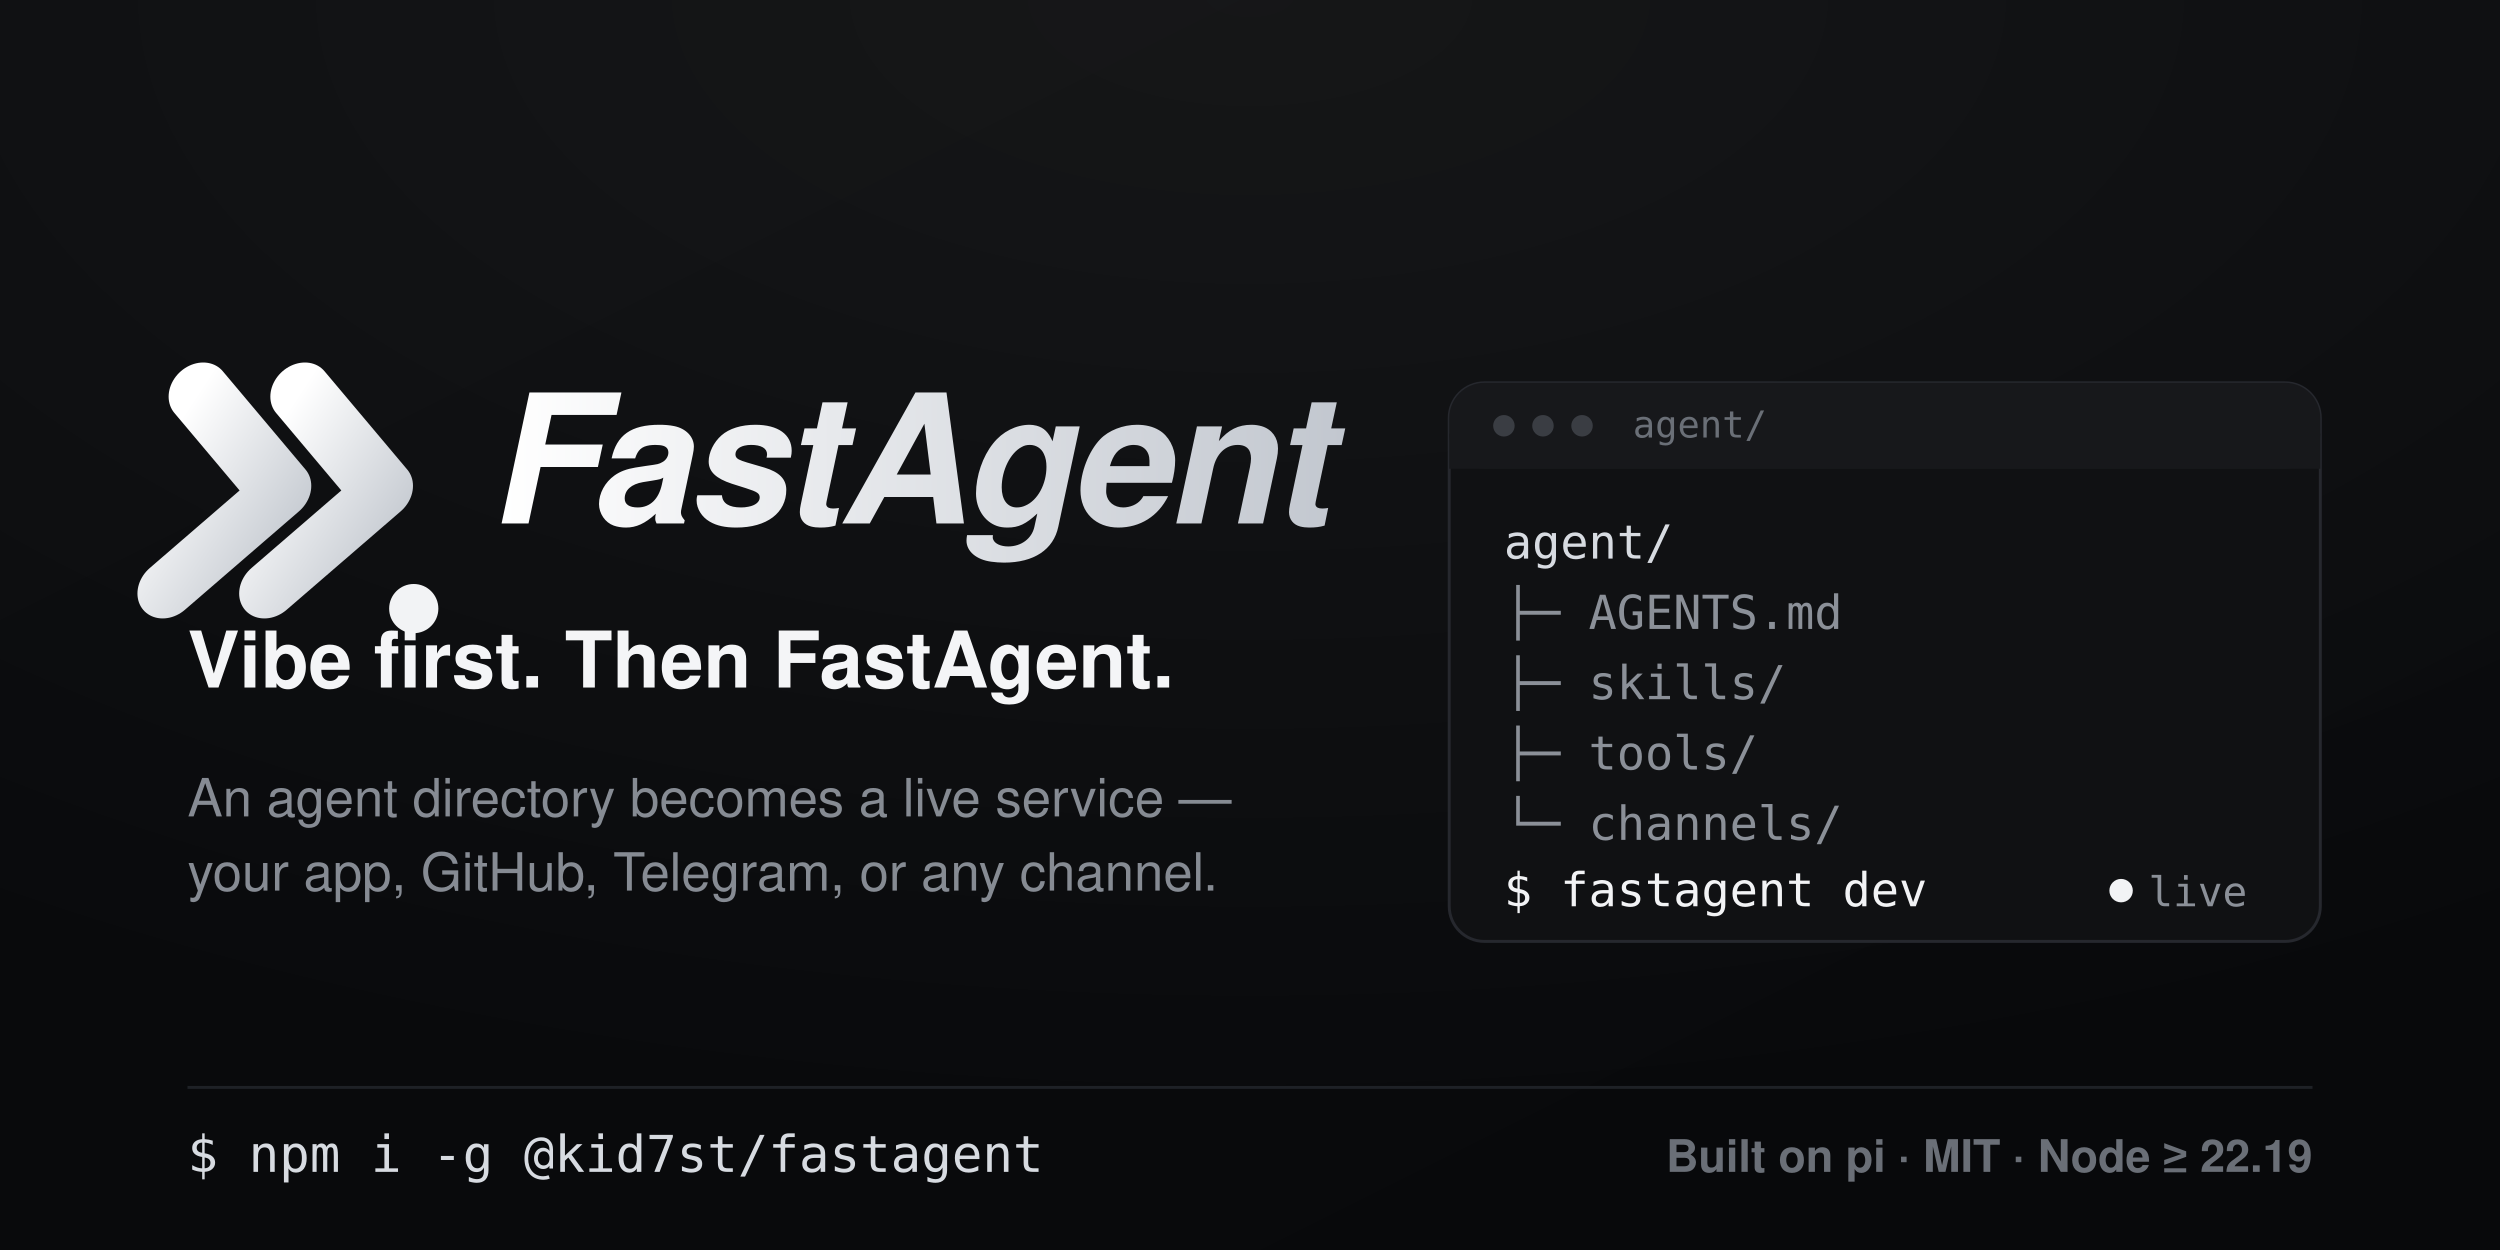
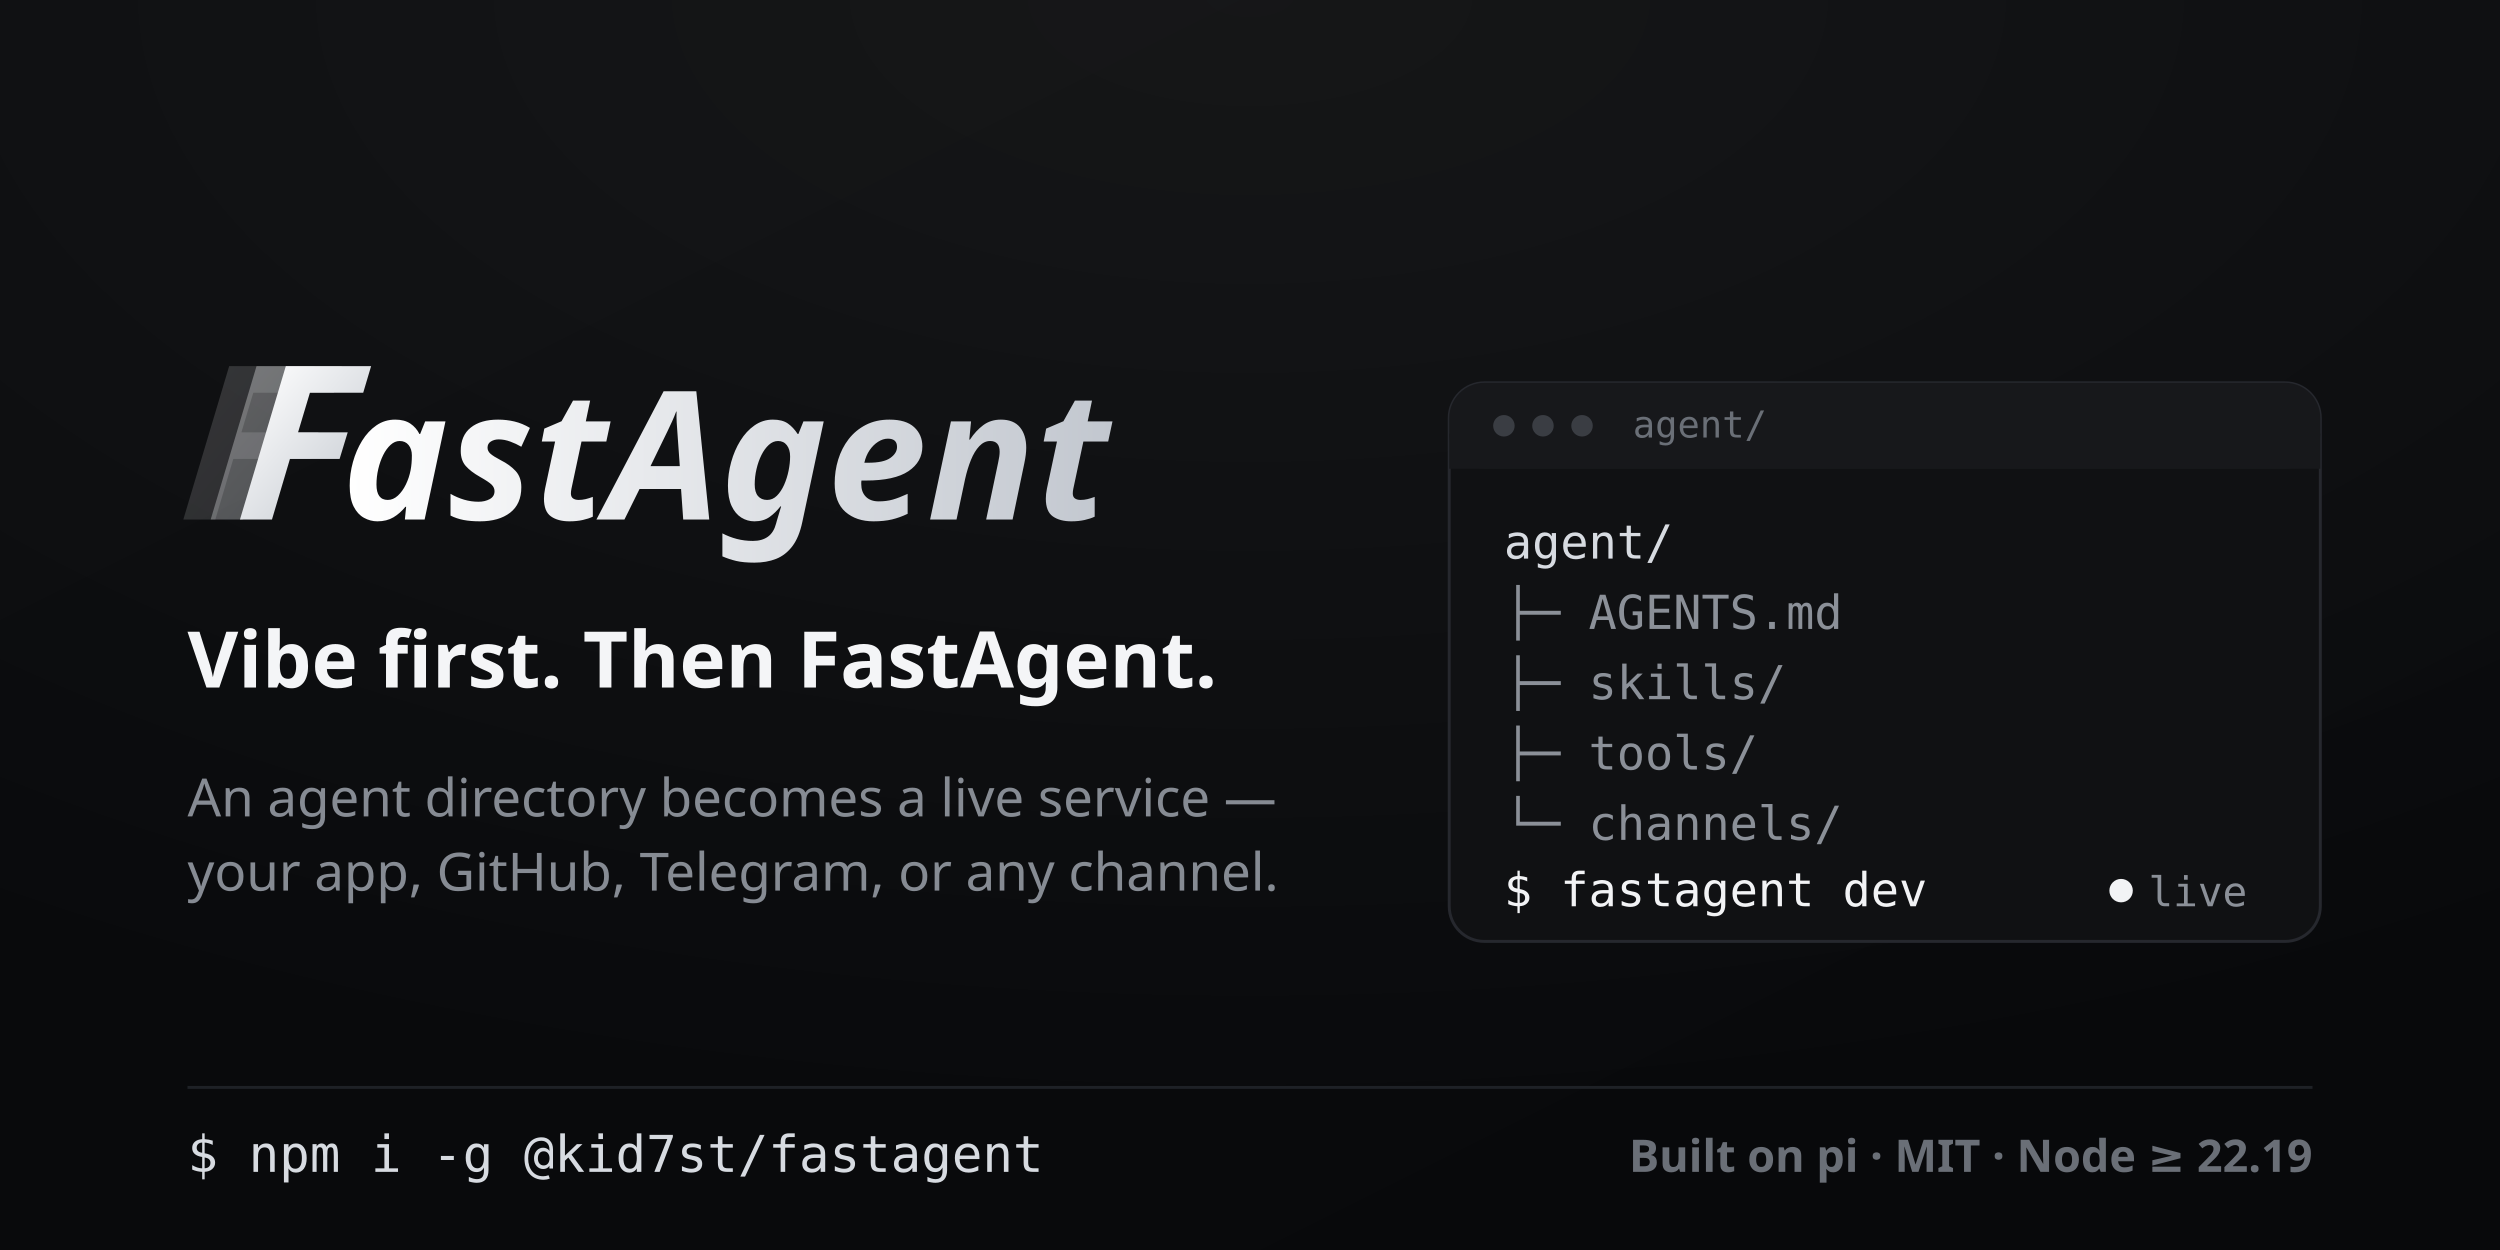
<svg xmlns="http://www.w3.org/2000/svg" width="1280" height="640" viewBox="0 0 1280 640">
  <defs>
    <linearGradient id="ink" x1="0" y1="0" x2="1" y2="1">
      <stop offset="0" stop-color="#ffffff" />
      <stop offset="1" stop-color="#c4c9d0" />
    </linearGradient>
    <linearGradient id="pagebg" x1="0" y1="0" x2="1" y2="1">
      <stop offset="0" stop-color="#0a0b0d" />
      <stop offset="1" stop-color="#08090b" />
    </linearGradient>
    <radialGradient id="pagesheen" cx="0.5" cy="0" r="0.9">
      <stop offset="0" stop-color="#ffffff" stop-opacity="0.05" />
      <stop offset="1" stop-color="#ffffff" stop-opacity="0" />
    </radialGradient>
    <linearGradient id="word" x1="0" y1="0" x2="1" y2="0">
      <stop offset="0" stop-color="#ffffff" />
      <stop offset="1" stop-color="#c2c7cf" />
    </linearGradient>
  </defs>
  <rect width="1280" height="640" fill="url(#pagebg)" />
  <rect width="1280" height="640" fill="url(#pagesheen)" />
-   <g transform="translate(64,152) scale(0.84)">
-     <g transform="translate(2,0) skewX(-9)" fill="none" stroke="url(#ink)" stroke-width="36" stroke-linecap="round" stroke-linejoin="round">
-       <polyline points="52,58 112,118 52,178" />
-       <polyline points="114,58 174,118 114,178" />
+   <g transform="translate(120,266) skewX(-5)">
+     <g opacity="0.16" transform="translate(-29,0)">
+       <text font-family="Newsreader" font-size="110" font-weight="700" font-style="italic" fill="url(#ink)">F</text>
    </g>
-     <circle cx="176" cy="190" r="15" fill="#f2f3f5" />
+     <g opacity="0.34" transform="translate(-15,0)">
+       <text font-family="Newsreader" font-size="110" font-weight="700" font-style="italic" fill="url(#ink)">F</text>
+     </g>
+     <text font-family="Newsreader" font-size="110" font-weight="700" font-style="italic" fill="url(#ink)">F</text>
  </g>
-   <text x="250" y="268" font-family="Helvetica Neue, Helvetica, Arial, sans-serif" font-size="92" font-weight="800" letter-spacing="-2" font-style="italic" fill="url(#word)">FastAgent</text>
-   <text x="96" y="352" font-family="Helvetica Neue, Helvetica, Arial, sans-serif" font-size="40" font-weight="700" fill="#f4f5f7">Vibe first. Then FastAgent.</text>
-   <text x="96" y="418" font-family="Helvetica Neue, Helvetica, Arial, sans-serif" font-size="27" font-weight="400" fill="#868b93">An agent directory becomes a live service —</text>
-   <text x="96" y="456" font-family="Helvetica Neue, Helvetica, Arial, sans-serif" font-size="27" font-weight="400" fill="#868b93">your app, GitHub, Telegram, or any channel.</text>
+   <text x="175" y="266" font-family="Newsreader" font-size="92" font-weight="700" font-style="italic" fill="url(#word)">astAgent</text>
+   <text x="96" y="352" font-family="Archivo" font-size="40" font-weight="700" fill="#f4f5f7">Vibe first. Then FastAgent.</text>
+   <text x="96" y="418" font-family="Archivo" font-size="27" font-weight="400" fill="#868b93">An agent directory becomes a live service —</text>
+   <text x="96" y="456" font-family="Archivo" font-size="27" font-weight="400" fill="#868b93">your app, GitHub, Telegram, or any channel.</text>
  <g>
    <rect x="742" y="196" width="446" height="286" rx="18" fill="#101113" stroke="#26282e" stroke-width="1.5" />
    <rect x="742" y="196" width="446" height="44" rx="18" fill="#17181b" />
    <rect x="742" y="222" width="446" height="18" fill="#17181b" />
    <circle cx="770" cy="218" r="5.5" fill="#3a3d43" />
    <circle cx="790" cy="218" r="5.5" fill="#3a3d43" />
    <circle cx="810" cy="218" r="5.5" fill="#3a3d43" />
    <text x="836" y="224" font-family="Menlo, DejaVu Sans Mono, monospace" font-size="19" fill="#6a6f77">agent/</text>
    <g font-family="Menlo, DejaVu Sans Mono, monospace" font-size="24">
      <text x="770" y="286" fill="#d7dbe1">agent/</text>
      <text x="770" y="322" fill="#8b9098">├─ AGENTS.md</text>
      <text x="770" y="358" fill="#8b9098">├─ skills/</text>
      <text x="770" y="394" fill="#8b9098">├─ tools/</text>
      <text x="770" y="430" fill="#8b9098">└─ channels/</text>
      <text x="770" y="464" fill="#f2f3f5">$ fastagent dev</text>
    </g>
    <circle cx="1086" cy="456" r="6" fill="#f2f3f5" />
    <text x="1100" y="464" font-family="Menlo, DejaVu Sans Mono, monospace" font-size="21" fill="#8b9098">live</text>
  </g>
  <rect x="96" y="556" width="1088" height="1.5" fill="#1e2126" />
  <text x="96" y="600" font-family="Menlo, DejaVu Sans Mono, monospace" font-size="26" fill="#d7dbe1">$ npm i -g @kid7st/fastagent</text>
-   <text x="1184" y="600" text-anchor="end" font-family="Helvetica Neue, Helvetica, Arial, sans-serif" font-size="23" font-weight="600" fill="#6a6f77">Built on pi · MIT · Node ≥ 22.19</text>
+   <text x="1184" y="600" text-anchor="end" font-family="Archivo" font-size="23" font-weight="600" fill="#6a6f77">Built on pi · MIT · Node ≥ 22.19</text>
</svg>
